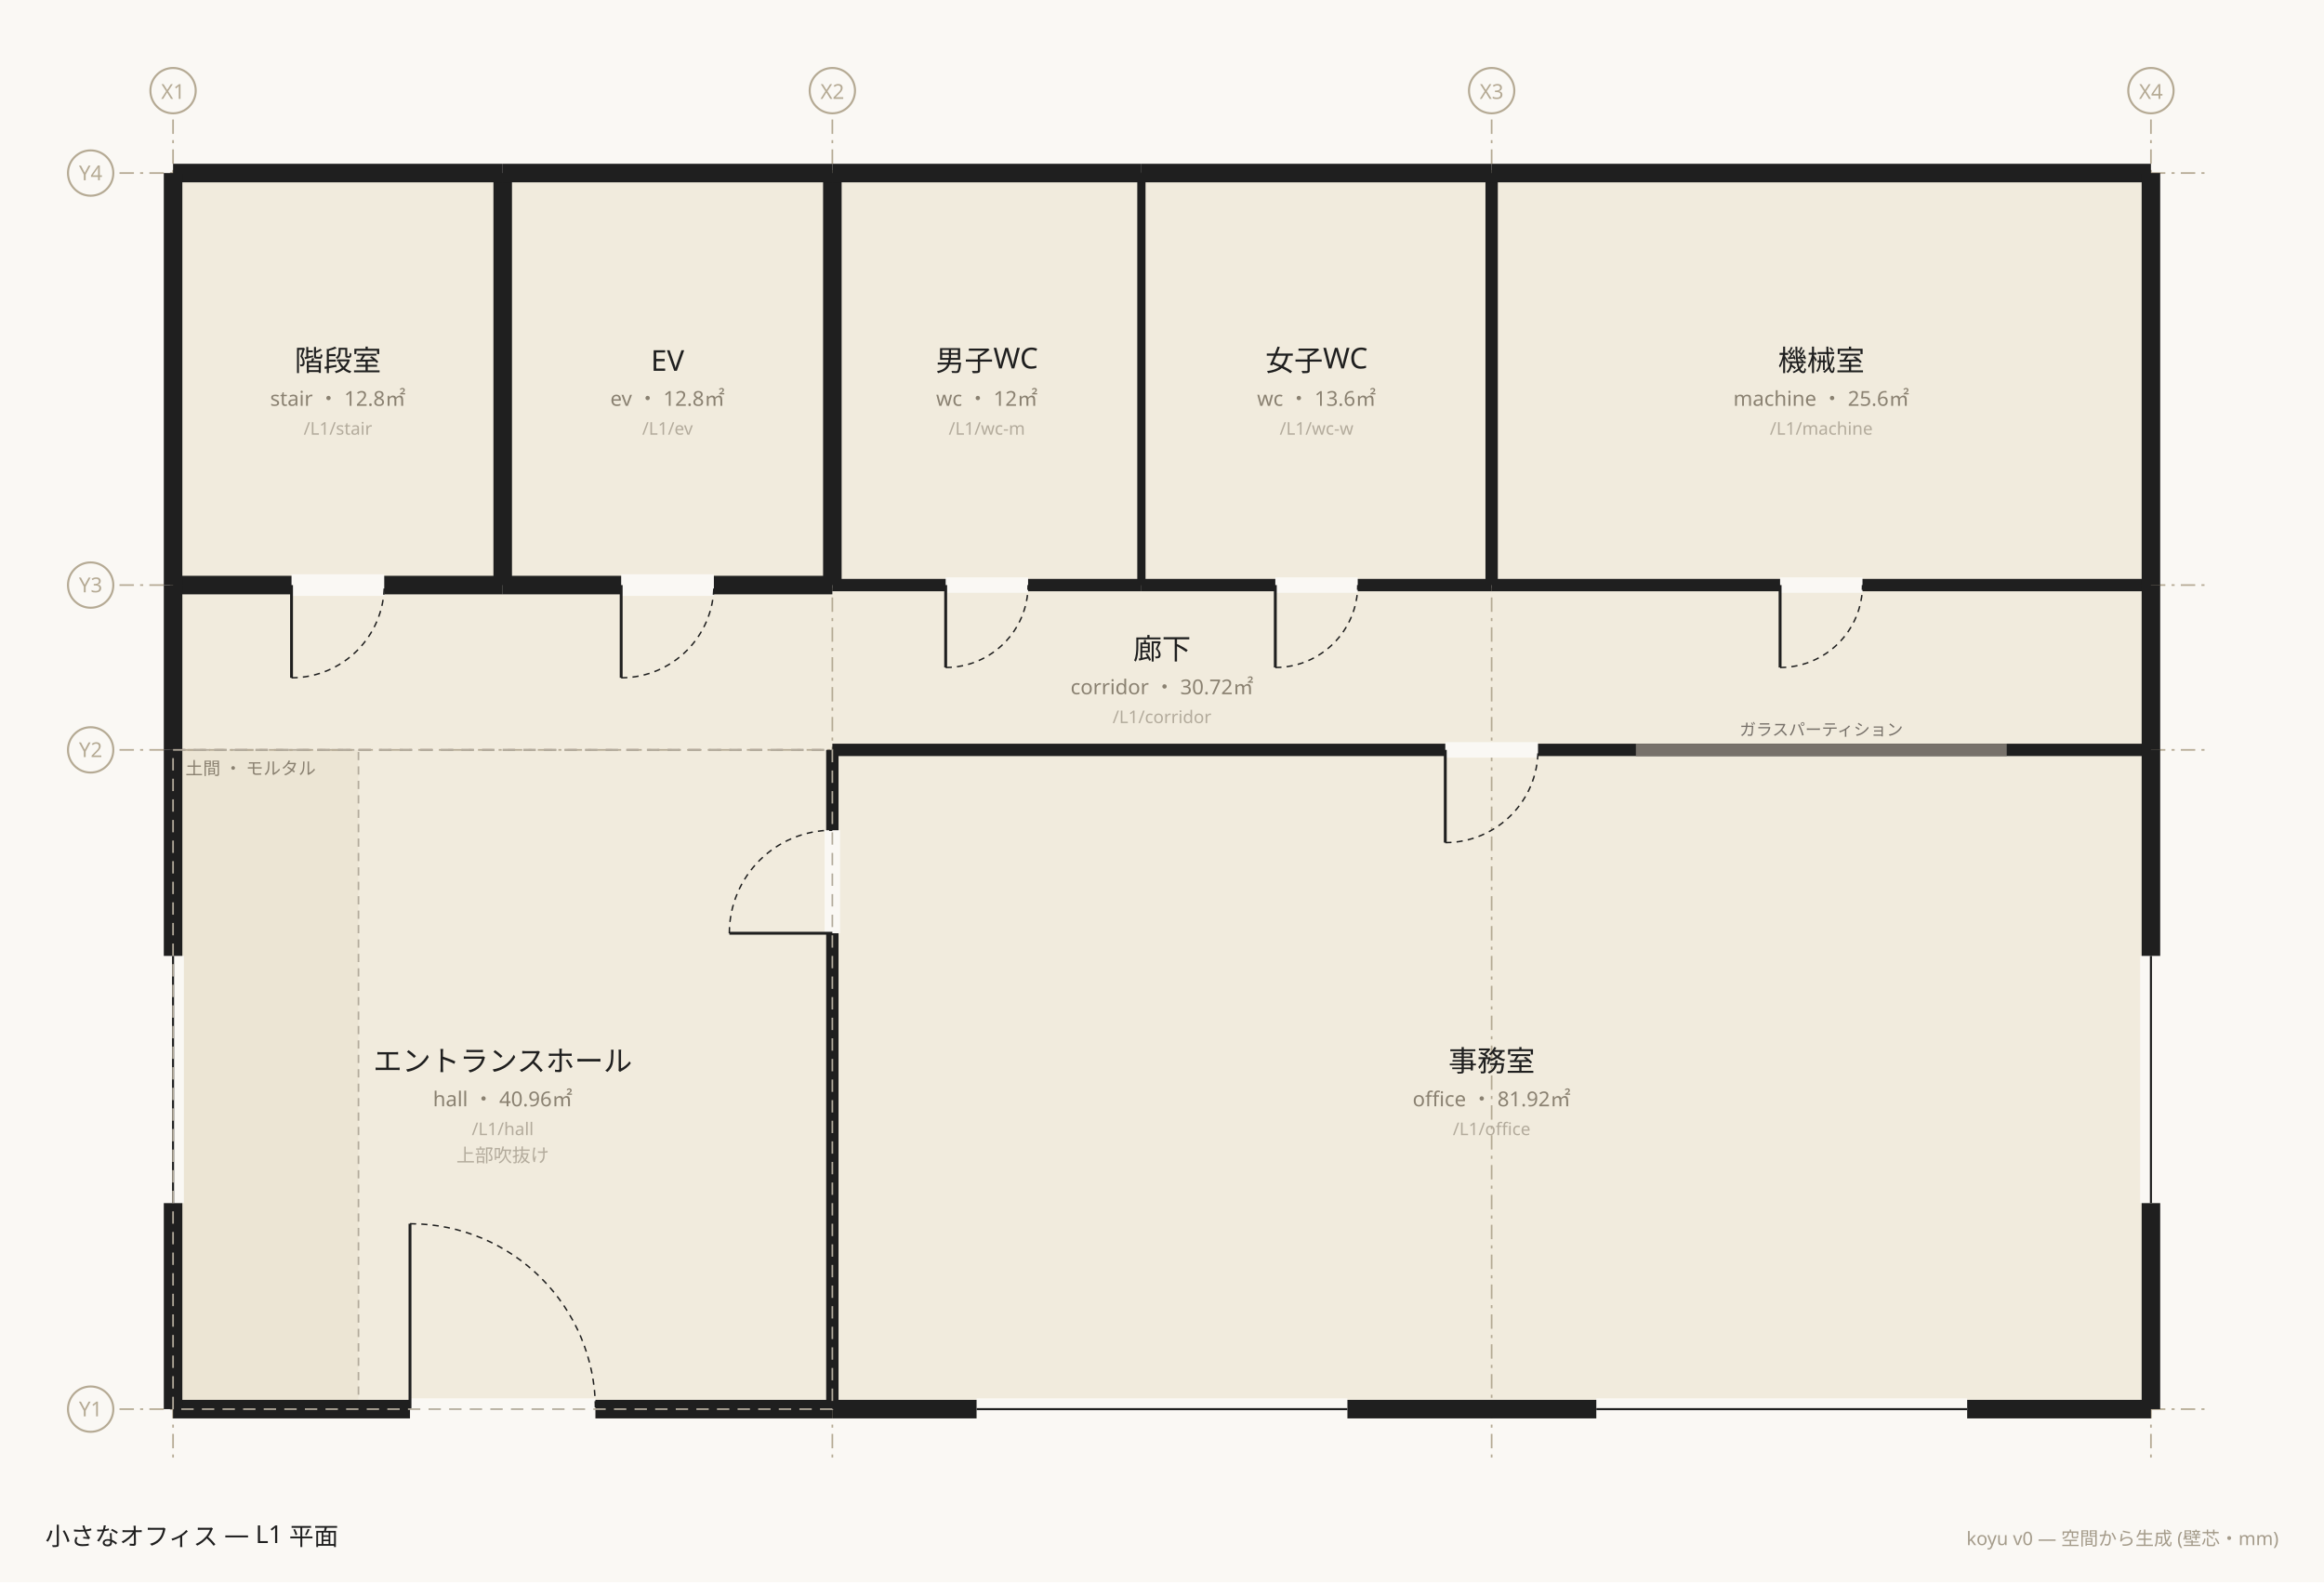
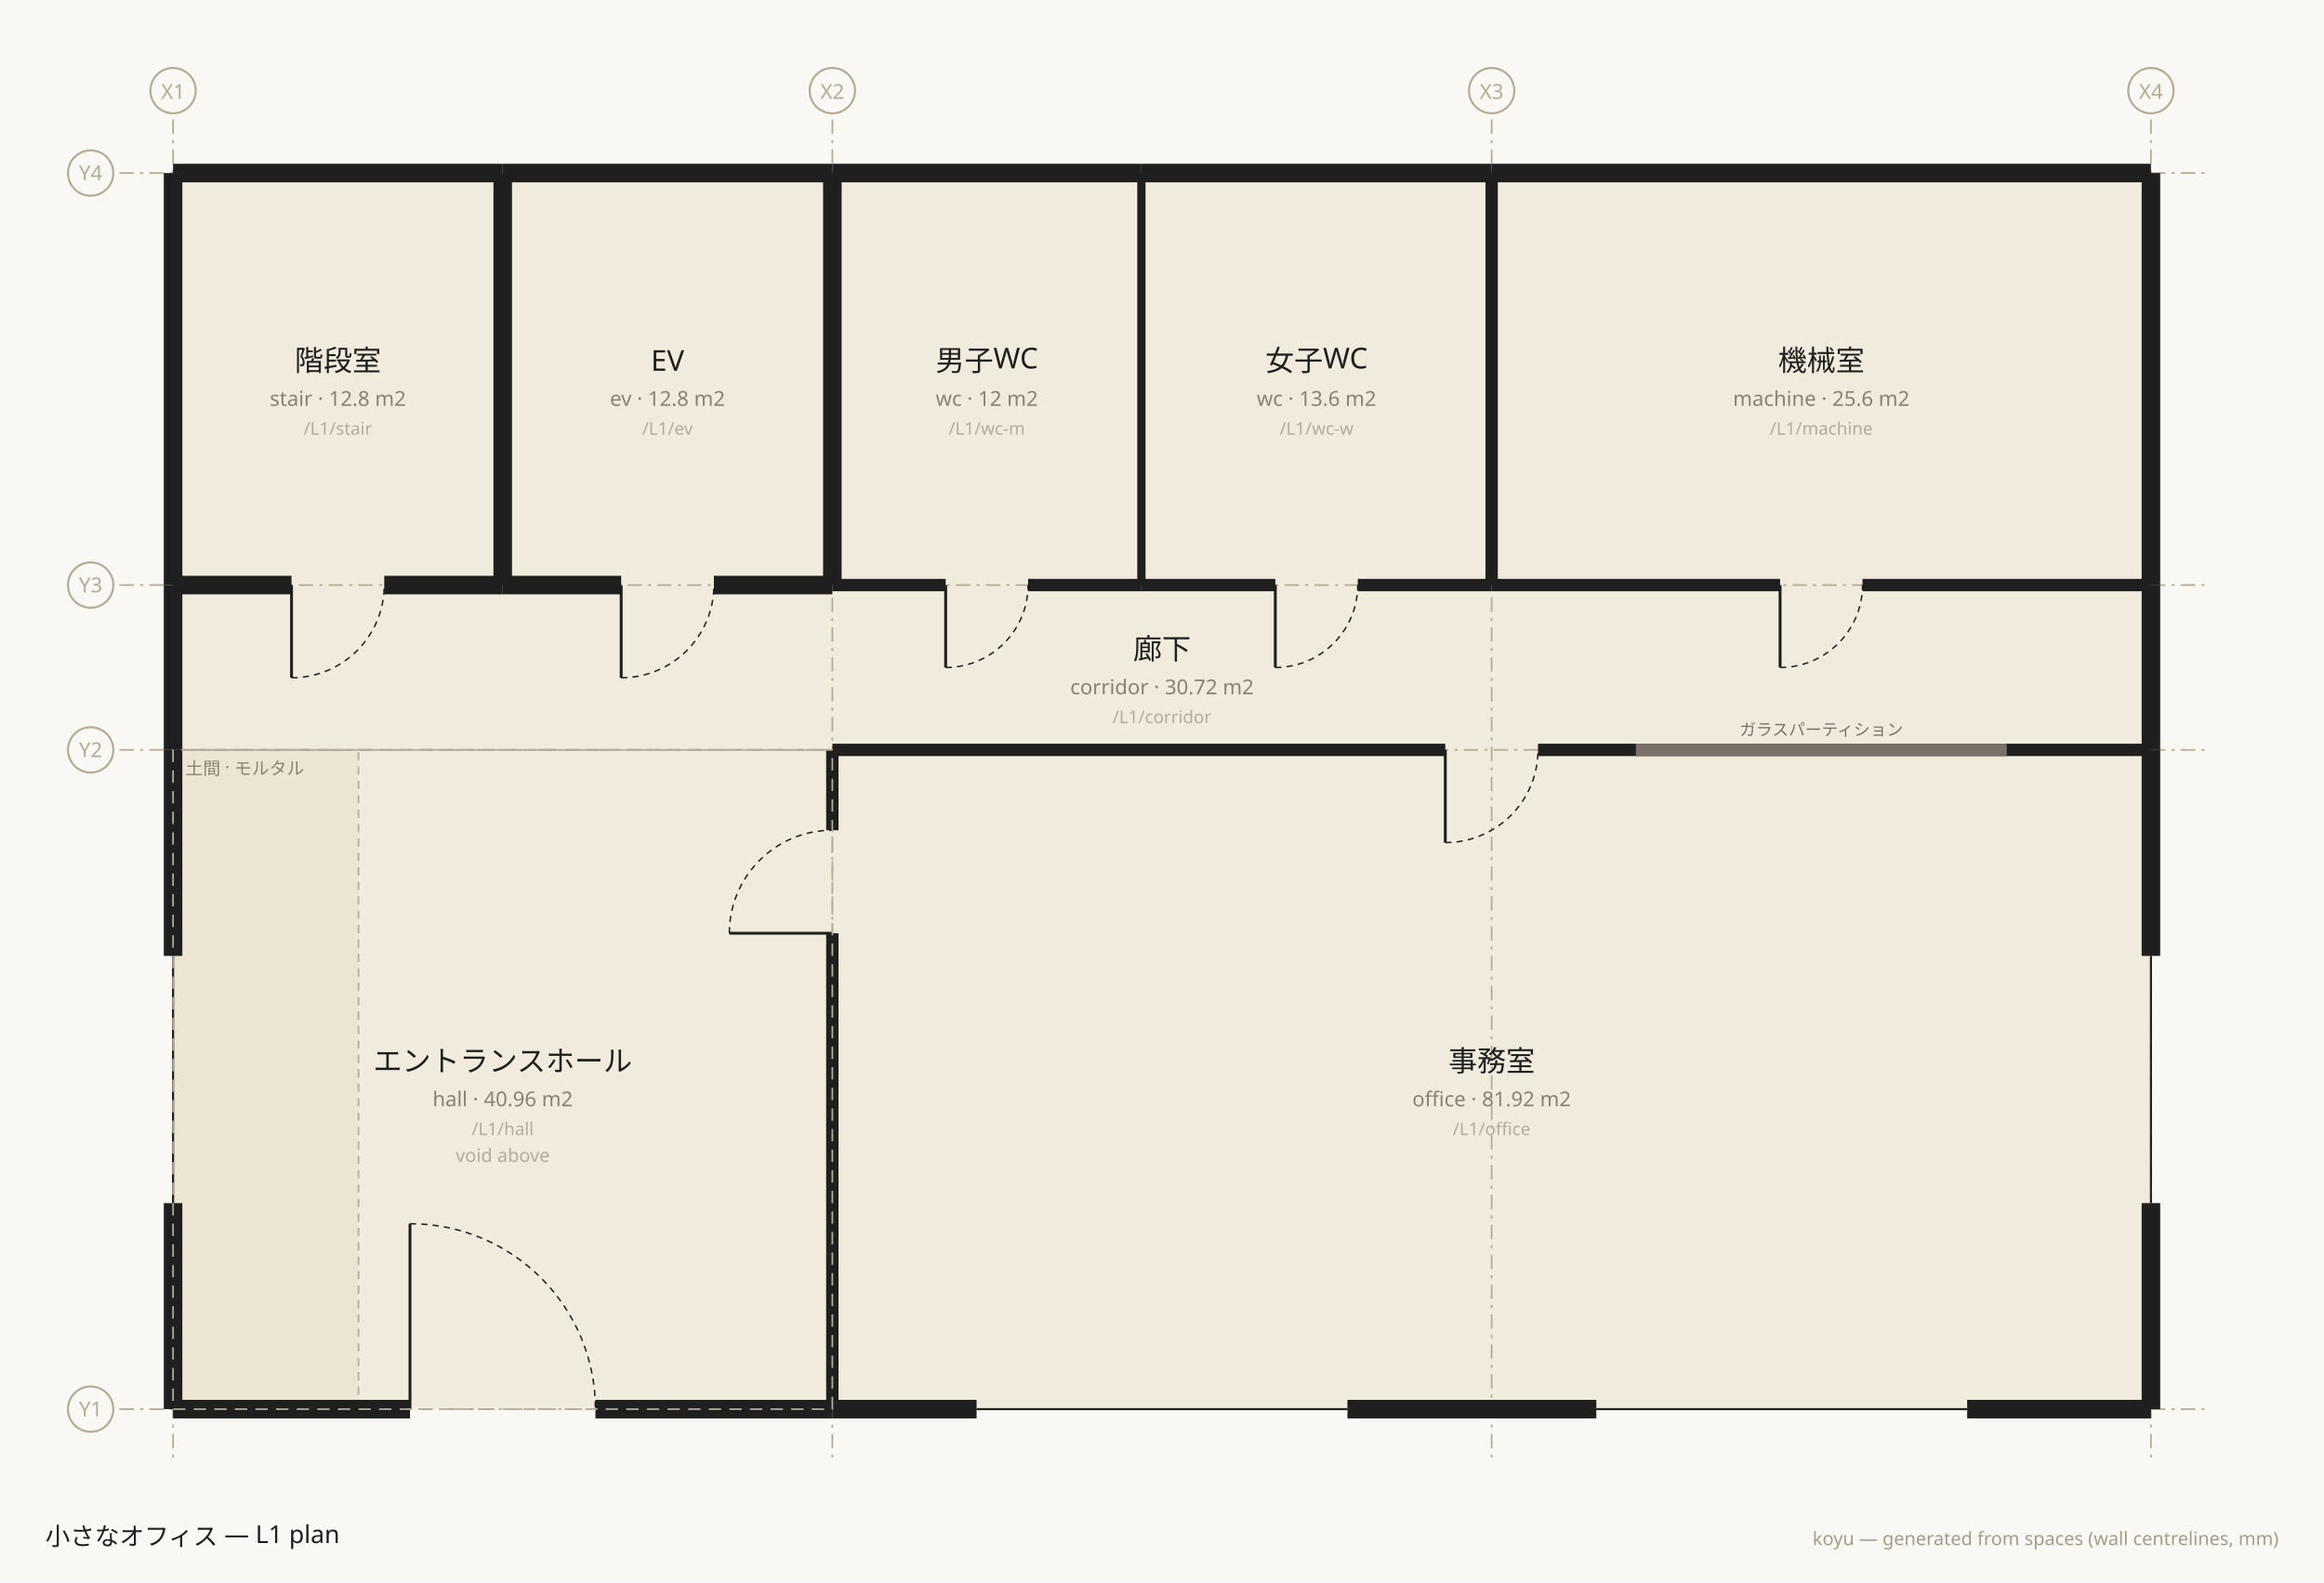
<svg xmlns="http://www.w3.org/2000/svg" width="1128" height="768" viewBox="0 0 1128 768" font-family="'Hiragino Sans','Noto Sans JP',sans-serif">
  <rect width="1128" height="768" fill="#faf8f4" />
-   <rect x="84" y="364" width="320" height="320" fill="#f1ebdd" />
-   <rect x="404" y="364" width="640" height="320" fill="#f1ebdd" />
-   <rect x="84" y="284" width="960" height="80" fill="#f1ebdd" />
-   <rect x="84" y="84" width="160" height="200" fill="#f1ebdd" />
-   <rect x="244" y="84" width="160" height="200" fill="#f1ebdd" />
-   <rect x="404" y="84" width="150" height="200" fill="#f1ebdd" />
-   <rect x="554" y="84" width="170" height="200" fill="#f1ebdd" />
-   <rect x="724" y="84" width="320" height="200" fill="#f1ebdd" />
+   <path d="M 84 684 L 404 684 L 404 364 L 84 364 Z" fill="#f1ebdd" />
+   <path d="M 404 684 L 1044 684 L 1044 364 L 404 364 Z" fill="#f1ebdd" />
+   <path d="M 84 364 L 1044 364 L 1044 284 L 84 284 Z" fill="#f1ebdd" />
+   <path d="M 84 284 L 244 284 L 244 84 L 84 84 Z" fill="#f1ebdd" />
+   <path d="M 244 284 L 404 284 L 404 84 L 244 84 Z" fill="#f1ebdd" />
+   <path d="M 404 284 L 554 284 L 554 84 L 404 84 Z" fill="#f1ebdd" />
+   <path d="M 554 284 L 724 284 L 724 84 L 554 84 Z" fill="#f1ebdd" />
+   <path d="M 724 284 L 1044 284 L 1044 84 L 724 84 Z" fill="#f1ebdd" />
  <rect x="84" y="364" width="90" height="320" fill="#e7dfcc" fill-opacity="0.55" stroke="#b3ab9c" stroke-width="0.8" stroke-dasharray="4 3" />
-   <text x="90" y="376" font-size="8.5" fill="#8a8171">土間 ・ モルタル</text>
+   <text x="90" y="376" font-size="8.5" fill="#8a8171">土間 · モルタル</text>
  <line x1="84" y1="58" x2="84" y2="710" stroke="#b5aa94" stroke-width="0.8" stroke-dasharray="7 3 1.5 3" />
  <circle cx="84" cy="44" r="11" fill="none" stroke="#b5aa94" stroke-width="1" />
  <text x="84" y="48" text-anchor="middle" font-size="10" fill="#b5aa94">X1</text>
  <line x1="404" y1="58" x2="404" y2="710" stroke="#b5aa94" stroke-width="0.8" stroke-dasharray="7 3 1.5 3" />
  <circle cx="404" cy="44" r="11" fill="none" stroke="#b5aa94" stroke-width="1" />
  <text x="404" y="48" text-anchor="middle" font-size="10" fill="#b5aa94">X2</text>
  <line x1="724" y1="58" x2="724" y2="710" stroke="#b5aa94" stroke-width="0.8" stroke-dasharray="7 3 1.5 3" />
  <circle cx="724" cy="44" r="11" fill="none" stroke="#b5aa94" stroke-width="1" />
  <text x="724" y="48" text-anchor="middle" font-size="10" fill="#b5aa94">X3</text>
  <line x1="1044" y1="58" x2="1044" y2="710" stroke="#b5aa94" stroke-width="0.8" stroke-dasharray="7 3 1.5 3" />
  <circle cx="1044" cy="44" r="11" fill="none" stroke="#b5aa94" stroke-width="1" />
  <text x="1044" y="48" text-anchor="middle" font-size="10" fill="#b5aa94">X4</text>
  <line x1="58" y1="684" x2="1070" y2="684" stroke="#b5aa94" stroke-width="0.8" stroke-dasharray="7 3 1.5 3" />
  <circle cx="44" cy="684" r="11" fill="none" stroke="#b5aa94" stroke-width="1" />
  <text x="44" y="687.5" text-anchor="middle" font-size="10" fill="#b5aa94">Y1</text>
  <line x1="58" y1="364" x2="1070" y2="364" stroke="#b5aa94" stroke-width="0.8" stroke-dasharray="7 3 1.5 3" />
  <circle cx="44" cy="364" r="11" fill="none" stroke="#b5aa94" stroke-width="1" />
  <text x="44" y="367.5" text-anchor="middle" font-size="10" fill="#b5aa94">Y2</text>
  <line x1="58" y1="284" x2="1070" y2="284" stroke="#b5aa94" stroke-width="0.8" stroke-dasharray="7 3 1.5 3" />
  <circle cx="44" cy="284" r="11" fill="none" stroke="#b5aa94" stroke-width="1" />
  <text x="44" y="287.5" text-anchor="middle" font-size="10" fill="#b5aa94">Y3</text>
  <line x1="58" y1="84" x2="1070" y2="84" stroke="#b5aa94" stroke-width="0.8" stroke-dasharray="7 3 1.5 3" />
  <circle cx="44" cy="84" r="11" fill="none" stroke="#b5aa94" stroke-width="1" />
  <text x="44" y="87.5" text-anchor="middle" font-size="10" fill="#b5aa94">Y4</text>
-   <rect x="401" y="364" width="6" height="320" fill="#1f1f1f" />
+   <path d="M 244 279.5 L 301.5 279.5 L 301.5 288.5 L 244 288.5 Z" fill="#1f1f1f" />
+   <path d="M 346.5 279.5 L 404 279.5 L 404 288.5 L 346.5 288.5 Z" fill="#1f1f1f" />
  <line x1="84" y1="364" x2="404" y2="364" stroke="#b3ab9c" stroke-width="1" stroke-dasharray="6 4" />
-   <rect x="404" y="361" width="640" height="6" fill="#1f1f1f" />
-   <rect x="794" y="361" width="180" height="6" fill="#77716a" />
+   <path d="M 724 281 L 864 281 L 864 287 L 724 287 Z" fill="#1f1f1f" />
+   <path d="M 904 281 L 1044 281 L 1044 287 L 904 287 Z" fill="#1f1f1f" />
+   <path d="M 404 361 L 701.5 361 L 701.5 367 L 404 367 Z" fill="#1f1f1f" />
+   <path d="M 746.5 361 L 1044 361 L 1044 367 L 746.5 367 Z" fill="#1f1f1f" />
+   <path d="M 84 279.5 L 141.5 279.5 L 141.5 288.5 L 84 288.5 Z" fill="#1f1f1f" />
+   <path d="M 186.5 279.5 L 244 279.5 L 244 288.5 L 186.5 288.5 Z" fill="#1f1f1f" />
+   <path d="M 404 281 L 459 281 L 459 287 L 404 287 Z" fill="#1f1f1f" />
+   <path d="M 499 281 L 554 281 L 554 287 L 499 287 Z" fill="#1f1f1f" />
+   <path d="M 554 281 L 619 281 L 619 287 L 554 287 Z" fill="#1f1f1f" />
+   <path d="M 659 281 L 724 281 L 724 287 L 659 287 Z" fill="#1f1f1f" />
+   <path d="M 1039.5 364 L 1039.5 284 L 1048.5 284 L 1048.5 364 Z" fill="#1f1f1f" />
+   <path d="M 79.5 364 L 79.5 284 L 88.5 284 L 88.5 364 Z" fill="#1f1f1f" />
+   <path d="M 239.5 284 L 239.5 84 L 248.5 84 L 248.5 284 Z" fill="#1f1f1f" />
+   <path d="M 399.5 284 L 399.5 84 L 408.5 84 L 408.5 284 Z" fill="#1f1f1f" />
+   <path d="M 244 79.5 L 404 79.5 L 404 88.5 L 244 88.5 Z" fill="#1f1f1f" />
+   <path d="M 401 684 L 401 453 L 407 453 L 407 684 Z" fill="#1f1f1f" />
+   <path d="M 401 403 L 401 364 L 407 364 L 407 403 Z" fill="#1f1f1f" />
+   <path d="M 84 679.5 L 199 679.5 L 199 688.5 L 84 688.5 Z" fill="#1f1f1f" />
+   <path d="M 289 679.5 L 404 679.5 L 404 688.5 L 289 688.5 Z" fill="#1f1f1f" />
+   <path d="M 79.5 684 L 79.5 584 L 88.5 584 L 88.5 684 Z" fill="#1f1f1f" />
+   <path d="M 79.5 464 L 79.5 364 L 88.5 364 L 88.5 464 Z" fill="#1f1f1f" />
+   <path d="M 721 284 L 721 84 L 727 84 L 727 284 Z" fill="#1f1f1f" />
+   <path d="M 1039.5 284 L 1039.5 84 L 1048.5 84 L 1048.5 284 Z" fill="#1f1f1f" />
+   <path d="M 724 79.5 L 1044 79.5 L 1044 88.5 L 724 88.5 Z" fill="#1f1f1f" />
+   <path d="M 404 679.5 L 474 679.5 L 474 688.5 L 404 688.5 Z" fill="#1f1f1f" />
+   <path d="M 654 679.5 L 774.8 679.5 L 774.8 688.5 L 654 688.5 Z" fill="#1f1f1f" />
+   <path d="M 954.8 679.5 L 1044 679.5 L 1044 688.5 L 954.8 688.5 Z" fill="#1f1f1f" />
+   <path d="M 1039.5 684 L 1039.5 584 L 1048.5 584 L 1048.5 684 Z" fill="#1f1f1f" />
+   <path d="M 1039.5 464 L 1039.5 364 L 1048.5 364 L 1048.5 464 Z" fill="#1f1f1f" />
+   <path d="M 84 79.5 L 244 79.5 L 244 88.5 L 84 88.5 Z" fill="#1f1f1f" />
+   <path d="M 79.5 284 L 79.5 84 L 88.5 84 L 88.5 284 Z" fill="#1f1f1f" />
+   <path d="M 552 284 L 552 84 L 556 84 L 556 284 Z" fill="#1f1f1f" />
+   <path d="M 404 79.5 L 554 79.5 L 554 88.5 L 404 88.5 Z" fill="#1f1f1f" />
+   <path d="M 554 79.5 L 724 79.5 L 724 88.5 L 554 88.5 Z" fill="#1f1f1f" />
+   <path d="M 794 361 L 974 361 L 974 367 L 794 367 Z" fill="#77716a" />
  <text x="884" y="357" text-anchor="middle" font-size="8" fill="#77716a">ガラスパーティション</text>
-   <rect x="84" y="279.5" width="160" height="9" fill="#1f1f1f" />
-   <rect x="244" y="279.5" width="160" height="9" fill="#1f1f1f" />
-   <rect x="404" y="281" width="150" height="6" fill="#1f1f1f" />
-   <rect x="554" y="281" width="170" height="6" fill="#1f1f1f" />
-   <rect x="724" y="281" width="320" height="6" fill="#1f1f1f" />
-   <rect x="239.5" y="84" width="9" height="200" fill="#1f1f1f" />
-   <rect x="399.5" y="84" width="9" height="200" fill="#1f1f1f" />
-   <rect x="552" y="84" width="4" height="200" fill="#1f1f1f" />
-   <rect x="721" y="84" width="6" height="200" fill="#1f1f1f" />
-   <rect x="84" y="679.5" width="320" height="9" fill="#1f1f1f" />
-   <rect x="79.5" y="364" width="9" height="320" fill="#1f1f1f" />
-   <rect x="1039.5" y="364" width="9" height="320" fill="#1f1f1f" />
-   <rect x="404" y="679.5" width="640" height="9" fill="#1f1f1f" />
-   <rect x="1039.5" y="284" width="9" height="80" fill="#1f1f1f" />
-   <rect x="79.5" y="284" width="9" height="80" fill="#1f1f1f" />
-   <rect x="84" y="79.5" width="160" height="9" fill="#1f1f1f" />
-   <rect x="79.5" y="84" width="9" height="200" fill="#1f1f1f" />
-   <rect x="244" y="79.5" width="160" height="9" fill="#1f1f1f" />
-   <rect x="404" y="79.5" width="150" height="9" fill="#1f1f1f" />
-   <rect x="554" y="79.5" width="170" height="9" fill="#1f1f1f" />
-   <rect x="724" y="79.5" width="320" height="9" fill="#1f1f1f" />
-   <rect x="1039.5" y="84" width="9" height="200" fill="#1f1f1f" />
-   <rect x="400.25" y="403" width="7.5" height="50" fill="#faf8f4" />
+   <line x1="301.5" y1="284" x2="301.5" y2="329" stroke="#1f1f1f" stroke-width="1.4" />
+   <path d="M 301.5 329 A 45 45 0 0 0 346.5 284" fill="none" stroke="#1f1f1f" stroke-width="0.7" stroke-dasharray="3 2.5" />
+   <line x1="864" y1="284" x2="864" y2="324" stroke="#1f1f1f" stroke-width="1.4" />
+   <path d="M 864 324 A 40 40 0 0 0 904 284" fill="none" stroke="#1f1f1f" stroke-width="0.7" stroke-dasharray="3 2.5" />
+   <line x1="701.5" y1="364" x2="701.5" y2="409" stroke="#1f1f1f" stroke-width="1.4" />
+   <path d="M 701.5 409 A 45 45 0 0 0 746.5 364" fill="none" stroke="#1f1f1f" stroke-width="0.7" stroke-dasharray="3 2.5" />
+   <line x1="141.5" y1="284" x2="141.5" y2="329" stroke="#1f1f1f" stroke-width="1.4" />
+   <path d="M 141.5 329 A 45 45 0 0 0 186.5 284" fill="none" stroke="#1f1f1f" stroke-width="0.7" stroke-dasharray="3 2.5" />
+   <line x1="459" y1="284" x2="459" y2="324" stroke="#1f1f1f" stroke-width="1.4" />
+   <path d="M 459 324 A 40 40 0 0 0 499 284" fill="none" stroke="#1f1f1f" stroke-width="0.7" stroke-dasharray="3 2.5" />
+   <line x1="619" y1="284" x2="619" y2="324" stroke="#1f1f1f" stroke-width="1.4" />
+   <path d="M 619 324 A 40 40 0 0 0 659 284" fill="none" stroke="#1f1f1f" stroke-width="0.7" stroke-dasharray="3 2.5" />
  <line x1="404" y1="453" x2="354" y2="453" stroke="#1f1f1f" stroke-width="1.4" />
  <path d="M 354 453 A 50 50 0 0 1 404 403" fill="none" stroke="#1f1f1f" stroke-width="0.7" stroke-dasharray="3 2.5" />
-   <rect x="701.5" y="360.25" width="45" height="7.5" fill="#faf8f4" />
-   <line x1="701.5" y1="364" x2="701.5" y2="409" stroke="#1f1f1f" stroke-width="1.4" />
-   <path d="M 701.5 409 A 45 45 0 0 0 746.5 364" fill="none" stroke="#1f1f1f" stroke-width="0.7" stroke-dasharray="3 2.5" />
-   <rect x="141.5" y="278.75" width="45" height="10.5" fill="#faf8f4" />
-   <line x1="141.5" y1="284" x2="141.5" y2="329" stroke="#1f1f1f" stroke-width="1.4" />
-   <path d="M 141.5 329 A 45 45 0 0 0 186.5 284" fill="none" stroke="#1f1f1f" stroke-width="0.7" stroke-dasharray="3 2.5" />
-   <rect x="301.5" y="278.75" width="45" height="10.5" fill="#faf8f4" />
-   <line x1="301.5" y1="284" x2="301.5" y2="329" stroke="#1f1f1f" stroke-width="1.4" />
-   <path d="M 301.5 329 A 45 45 0 0 0 346.5 284" fill="none" stroke="#1f1f1f" stroke-width="0.7" stroke-dasharray="3 2.5" />
-   <rect x="459" y="280.25" width="40" height="7.5" fill="#faf8f4" />
-   <line x1="459" y1="284" x2="459" y2="324" stroke="#1f1f1f" stroke-width="1.4" />
-   <path d="M 459 324 A 40 40 0 0 0 499 284" fill="none" stroke="#1f1f1f" stroke-width="0.7" stroke-dasharray="3 2.5" />
-   <rect x="619" y="280.25" width="40" height="7.5" fill="#faf8f4" />
-   <line x1="619" y1="284" x2="619" y2="324" stroke="#1f1f1f" stroke-width="1.4" />
-   <path d="M 619 324 A 40 40 0 0 0 659 284" fill="none" stroke="#1f1f1f" stroke-width="0.7" stroke-dasharray="3 2.5" />
-   <rect x="864" y="280.25" width="40" height="7.5" fill="#faf8f4" />
-   <line x1="864" y1="284" x2="864" y2="324" stroke="#1f1f1f" stroke-width="1.4" />
-   <path d="M 864 324 A 40 40 0 0 0 904 284" fill="none" stroke="#1f1f1f" stroke-width="0.7" stroke-dasharray="3 2.5" />
-   <rect x="199" y="678.75" width="90" height="10.5" fill="#faf8f4" />
  <line x1="199" y1="684" x2="199" y2="594" stroke="#1f1f1f" stroke-width="1.4" />
  <path d="M 199 594 A 90 90 0 0 1 289 684" fill="none" stroke="#1f1f1f" stroke-width="0.7" stroke-dasharray="3 2.5" />
-   <rect x="78.75" y="464" width="10.5" height="120" fill="#faf8f4" />
-   <line x1="84" y1="464" x2="84" y2="584" stroke="#1f1f1f" stroke-width="1" />
-   <rect x="474" y="678.75" width="180" height="10.5" fill="#faf8f4" />
+   <line x1="84" y1="584" x2="84" y2="464" stroke="#1f1f1f" stroke-width="1" />
  <line x1="474" y1="684" x2="654" y2="684" stroke="#1f1f1f" stroke-width="1" />
-   <rect x="774.8" y="678.75" width="180" height="10.5" fill="#faf8f4" />
  <line x1="774.8" y1="684" x2="954.8" y2="684" stroke="#1f1f1f" stroke-width="1" />
-   <rect x="1038.75" y="464" width="10.5" height="120" fill="#faf8f4" />
-   <line x1="1044" y1="464" x2="1044" y2="584" stroke="#1f1f1f" stroke-width="1" />
+   <line x1="1044" y1="584" x2="1044" y2="464" stroke="#1f1f1f" stroke-width="1" />
  <text x="244" y="520" text-anchor="middle" font-size="14" fill="#1f1f1f">エントランスホール</text>
-   <text x="244" y="537" text-anchor="middle" font-size="10" fill="#8a8171">hall ・ 40.96㎡</text>
+   <text x="244" y="537" text-anchor="middle" font-size="10" fill="#8a8171">hall · 40.96 m2</text>
  <text x="244" y="551" text-anchor="middle" font-size="8.5" fill="#b3ab9c">/L1/hall</text>
  <text x="724" y="520" text-anchor="middle" font-size="14" fill="#1f1f1f">事務室</text>
-   <text x="724" y="537" text-anchor="middle" font-size="10" fill="#8a8171">office ・ 81.92㎡</text>
+   <text x="724" y="537" text-anchor="middle" font-size="10" fill="#8a8171">office · 81.92 m2</text>
  <text x="724" y="551" text-anchor="middle" font-size="8.5" fill="#b3ab9c">/L1/office</text>
  <text x="564" y="320" text-anchor="middle" font-size="14" fill="#1f1f1f">廊下</text>
-   <text x="564" y="337" text-anchor="middle" font-size="10" fill="#8a8171">corridor ・ 30.72㎡</text>
+   <text x="564" y="337" text-anchor="middle" font-size="10" fill="#8a8171">corridor · 30.72 m2</text>
  <text x="564" y="351" text-anchor="middle" font-size="8.5" fill="#b3ab9c">/L1/corridor</text>
  <text x="164" y="180" text-anchor="middle" font-size="14" fill="#1f1f1f">階段室</text>
-   <text x="164" y="197" text-anchor="middle" font-size="10" fill="#8a8171">stair ・ 12.8㎡</text>
+   <text x="164" y="197" text-anchor="middle" font-size="10" fill="#8a8171">stair · 12.8 m2</text>
  <text x="164" y="211" text-anchor="middle" font-size="8.5" fill="#b3ab9c">/L1/stair</text>
  <text x="324" y="180" text-anchor="middle" font-size="14" fill="#1f1f1f">EV</text>
-   <text x="324" y="197" text-anchor="middle" font-size="10" fill="#8a8171">ev ・ 12.8㎡</text>
+   <text x="324" y="197" text-anchor="middle" font-size="10" fill="#8a8171">ev · 12.8 m2</text>
  <text x="324" y="211" text-anchor="middle" font-size="8.5" fill="#b3ab9c">/L1/ev</text>
  <text x="479" y="180" text-anchor="middle" font-size="14" fill="#1f1f1f">男子WC</text>
-   <text x="479" y="197" text-anchor="middle" font-size="10" fill="#8a8171">wc ・ 12㎡</text>
+   <text x="479" y="197" text-anchor="middle" font-size="10" fill="#8a8171">wc · 12 m2</text>
  <text x="479" y="211" text-anchor="middle" font-size="8.5" fill="#b3ab9c">/L1/wc-m</text>
  <text x="639" y="180" text-anchor="middle" font-size="14" fill="#1f1f1f">女子WC</text>
-   <text x="639" y="197" text-anchor="middle" font-size="10" fill="#8a8171">wc ・ 13.6㎡</text>
+   <text x="639" y="197" text-anchor="middle" font-size="10" fill="#8a8171">wc · 13.6 m2</text>
  <text x="639" y="211" text-anchor="middle" font-size="8.5" fill="#b3ab9c">/L1/wc-w</text>
  <text x="884" y="180" text-anchor="middle" font-size="14" fill="#1f1f1f">機械室</text>
-   <text x="884" y="197" text-anchor="middle" font-size="10" fill="#8a8171">machine ・ 25.6㎡</text>
+   <text x="884" y="197" text-anchor="middle" font-size="10" fill="#8a8171">machine · 25.6 m2</text>
  <text x="884" y="211" text-anchor="middle" font-size="8.5" fill="#b3ab9c">/L1/machine</text>
-   <rect x="84" y="364" width="320" height="320" fill="none" stroke="#b3ab9c" stroke-width="0.8" stroke-dasharray="6 4" />
-   <text x="244" y="564" text-anchor="middle" font-size="9" fill="#b3ab9c">上部吹抜け</text>
-   <text x="22" y="750" font-size="12" fill="#1f1f1f">小さなオフィス — L1 平面</text>
-   <text x="1106" y="750" text-anchor="end" font-size="9" fill="#a49b8a">koyu v0 — 空間から生成 (壁芯・mm)</text>
+   <path d="M 84 684 L 404 684 L 404 364 L 84 364 Z" fill="none" stroke="#b3ab9c" stroke-width="0.8" stroke-dasharray="6 4" />
+   <text x="244" y="564" text-anchor="middle" font-size="9" fill="#b3ab9c">void above</text>
+   <text x="22" y="750" font-size="12" fill="#1f1f1f">小さなオフィス — L1 plan</text>
+   <text x="1106" y="750" text-anchor="end" font-size="9" fill="#a49b8a">koyu — generated from spaces (wall centrelines, mm)</text>
</svg>
